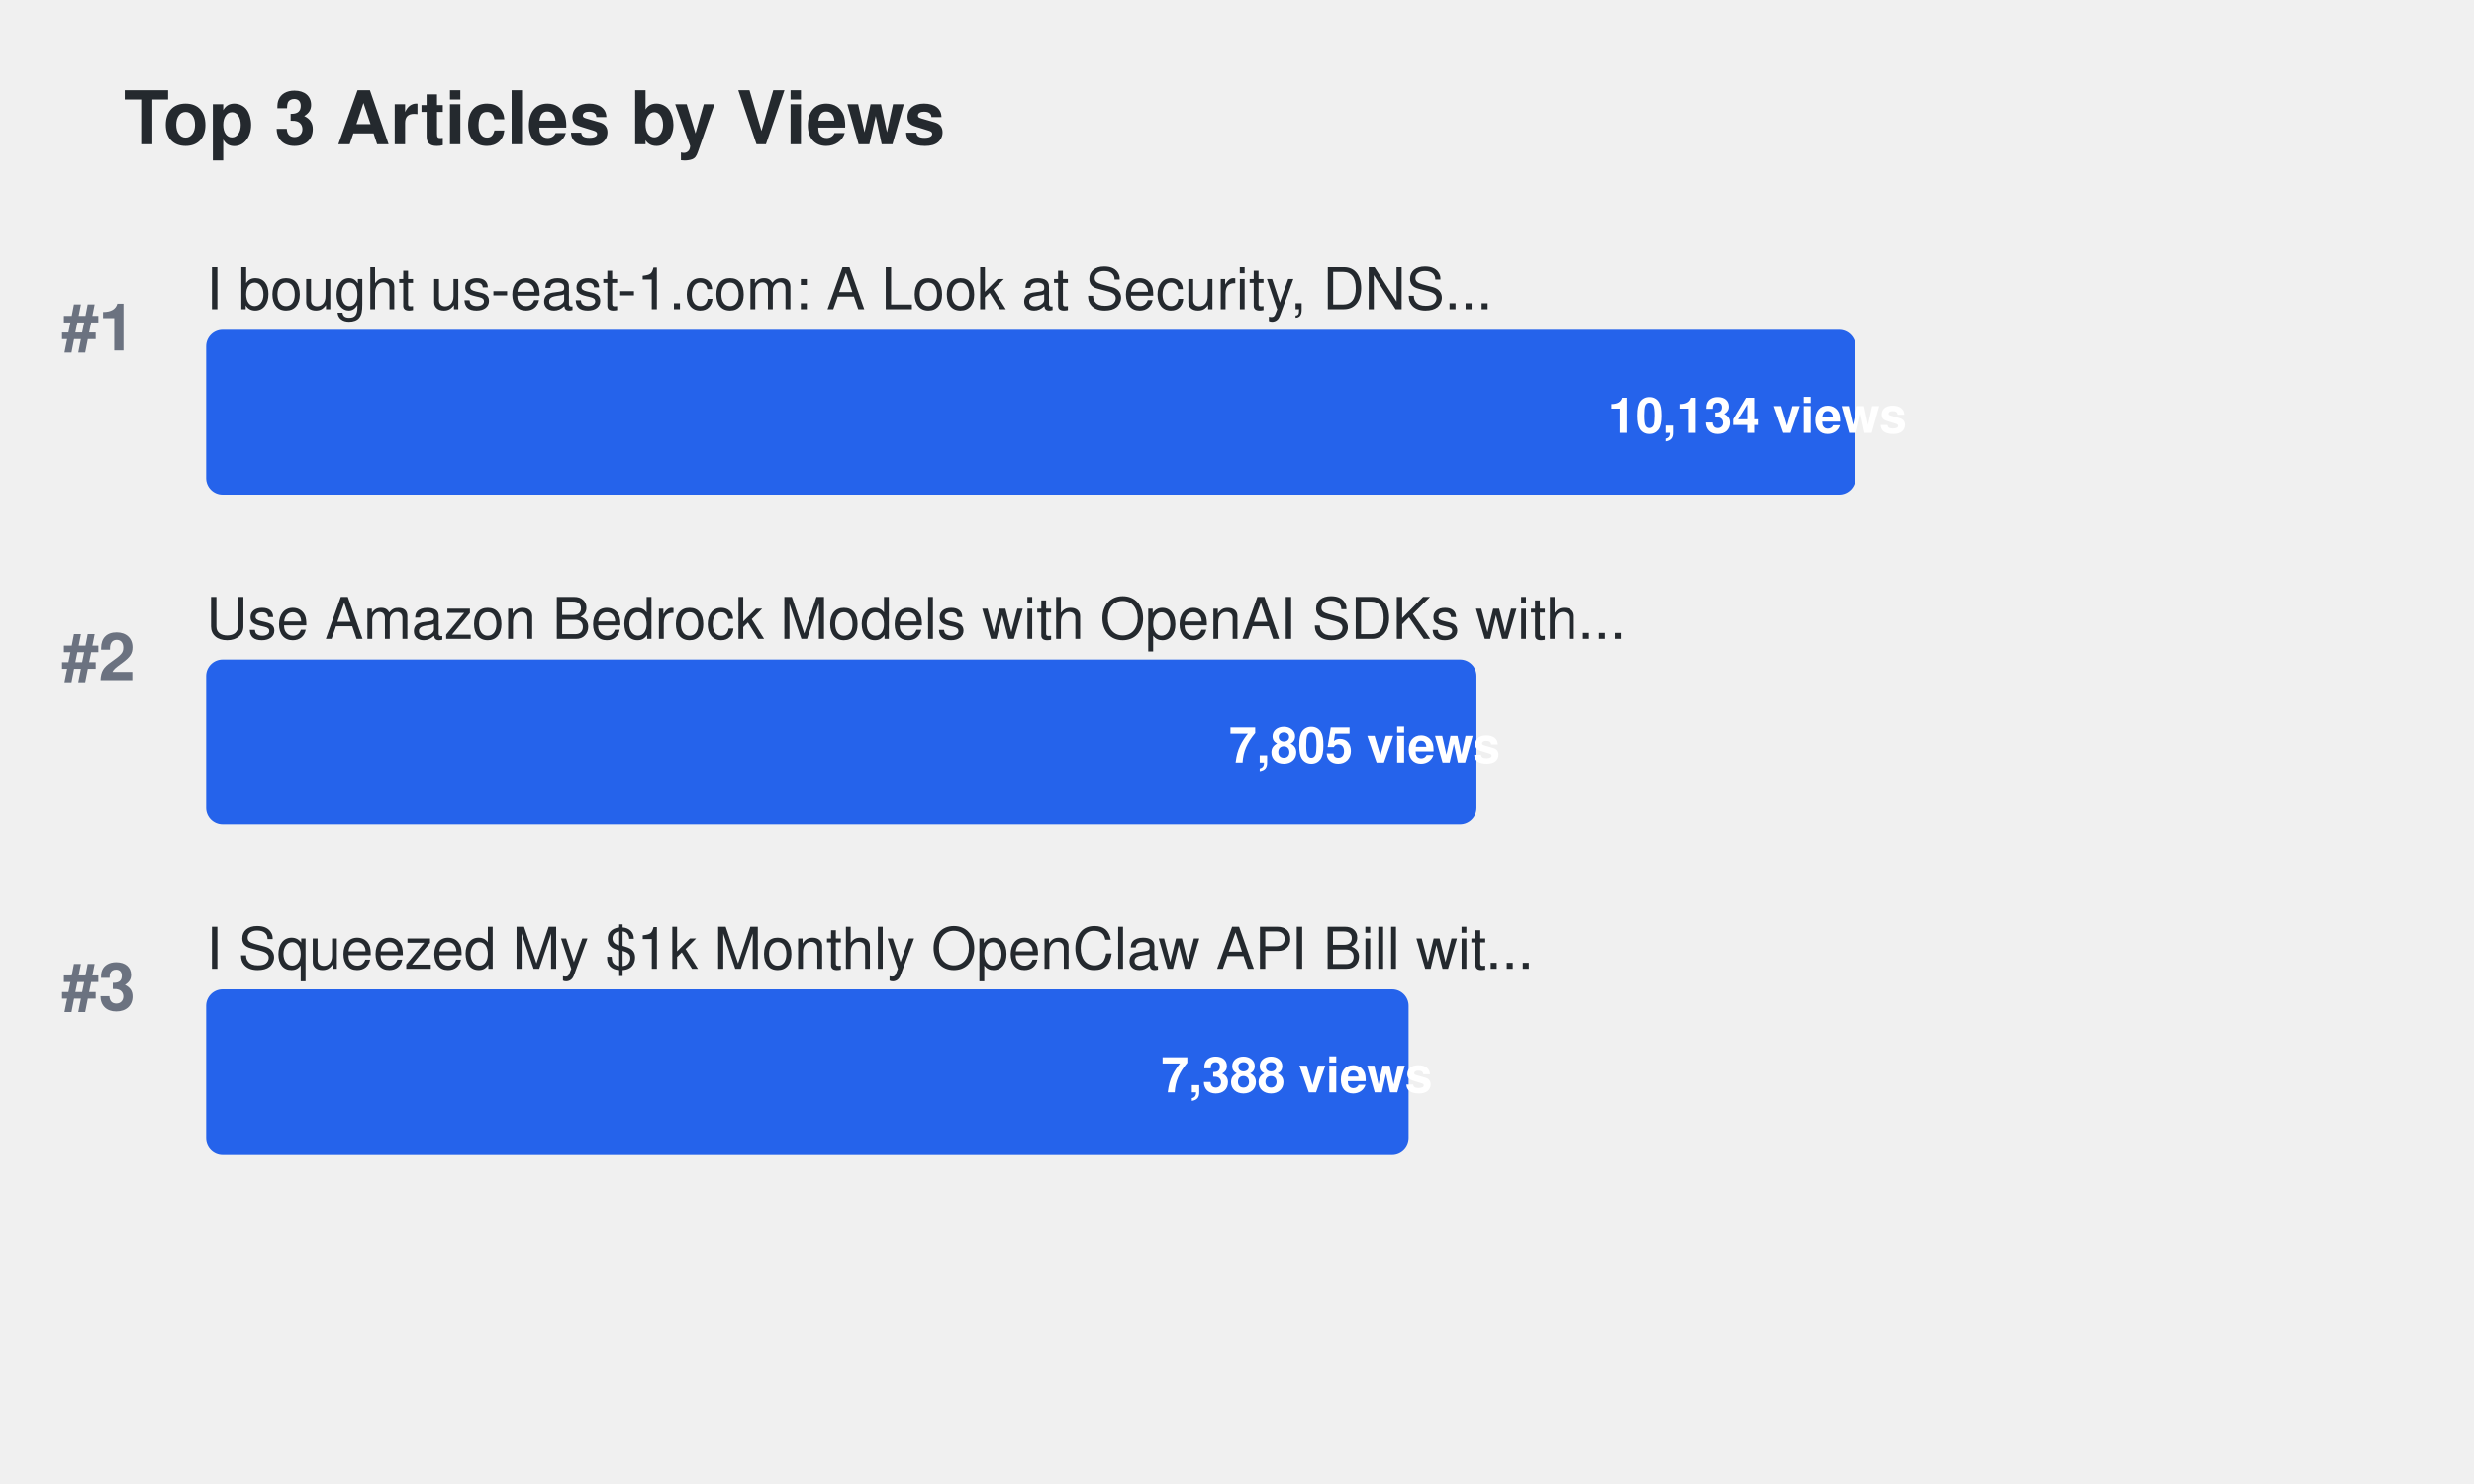
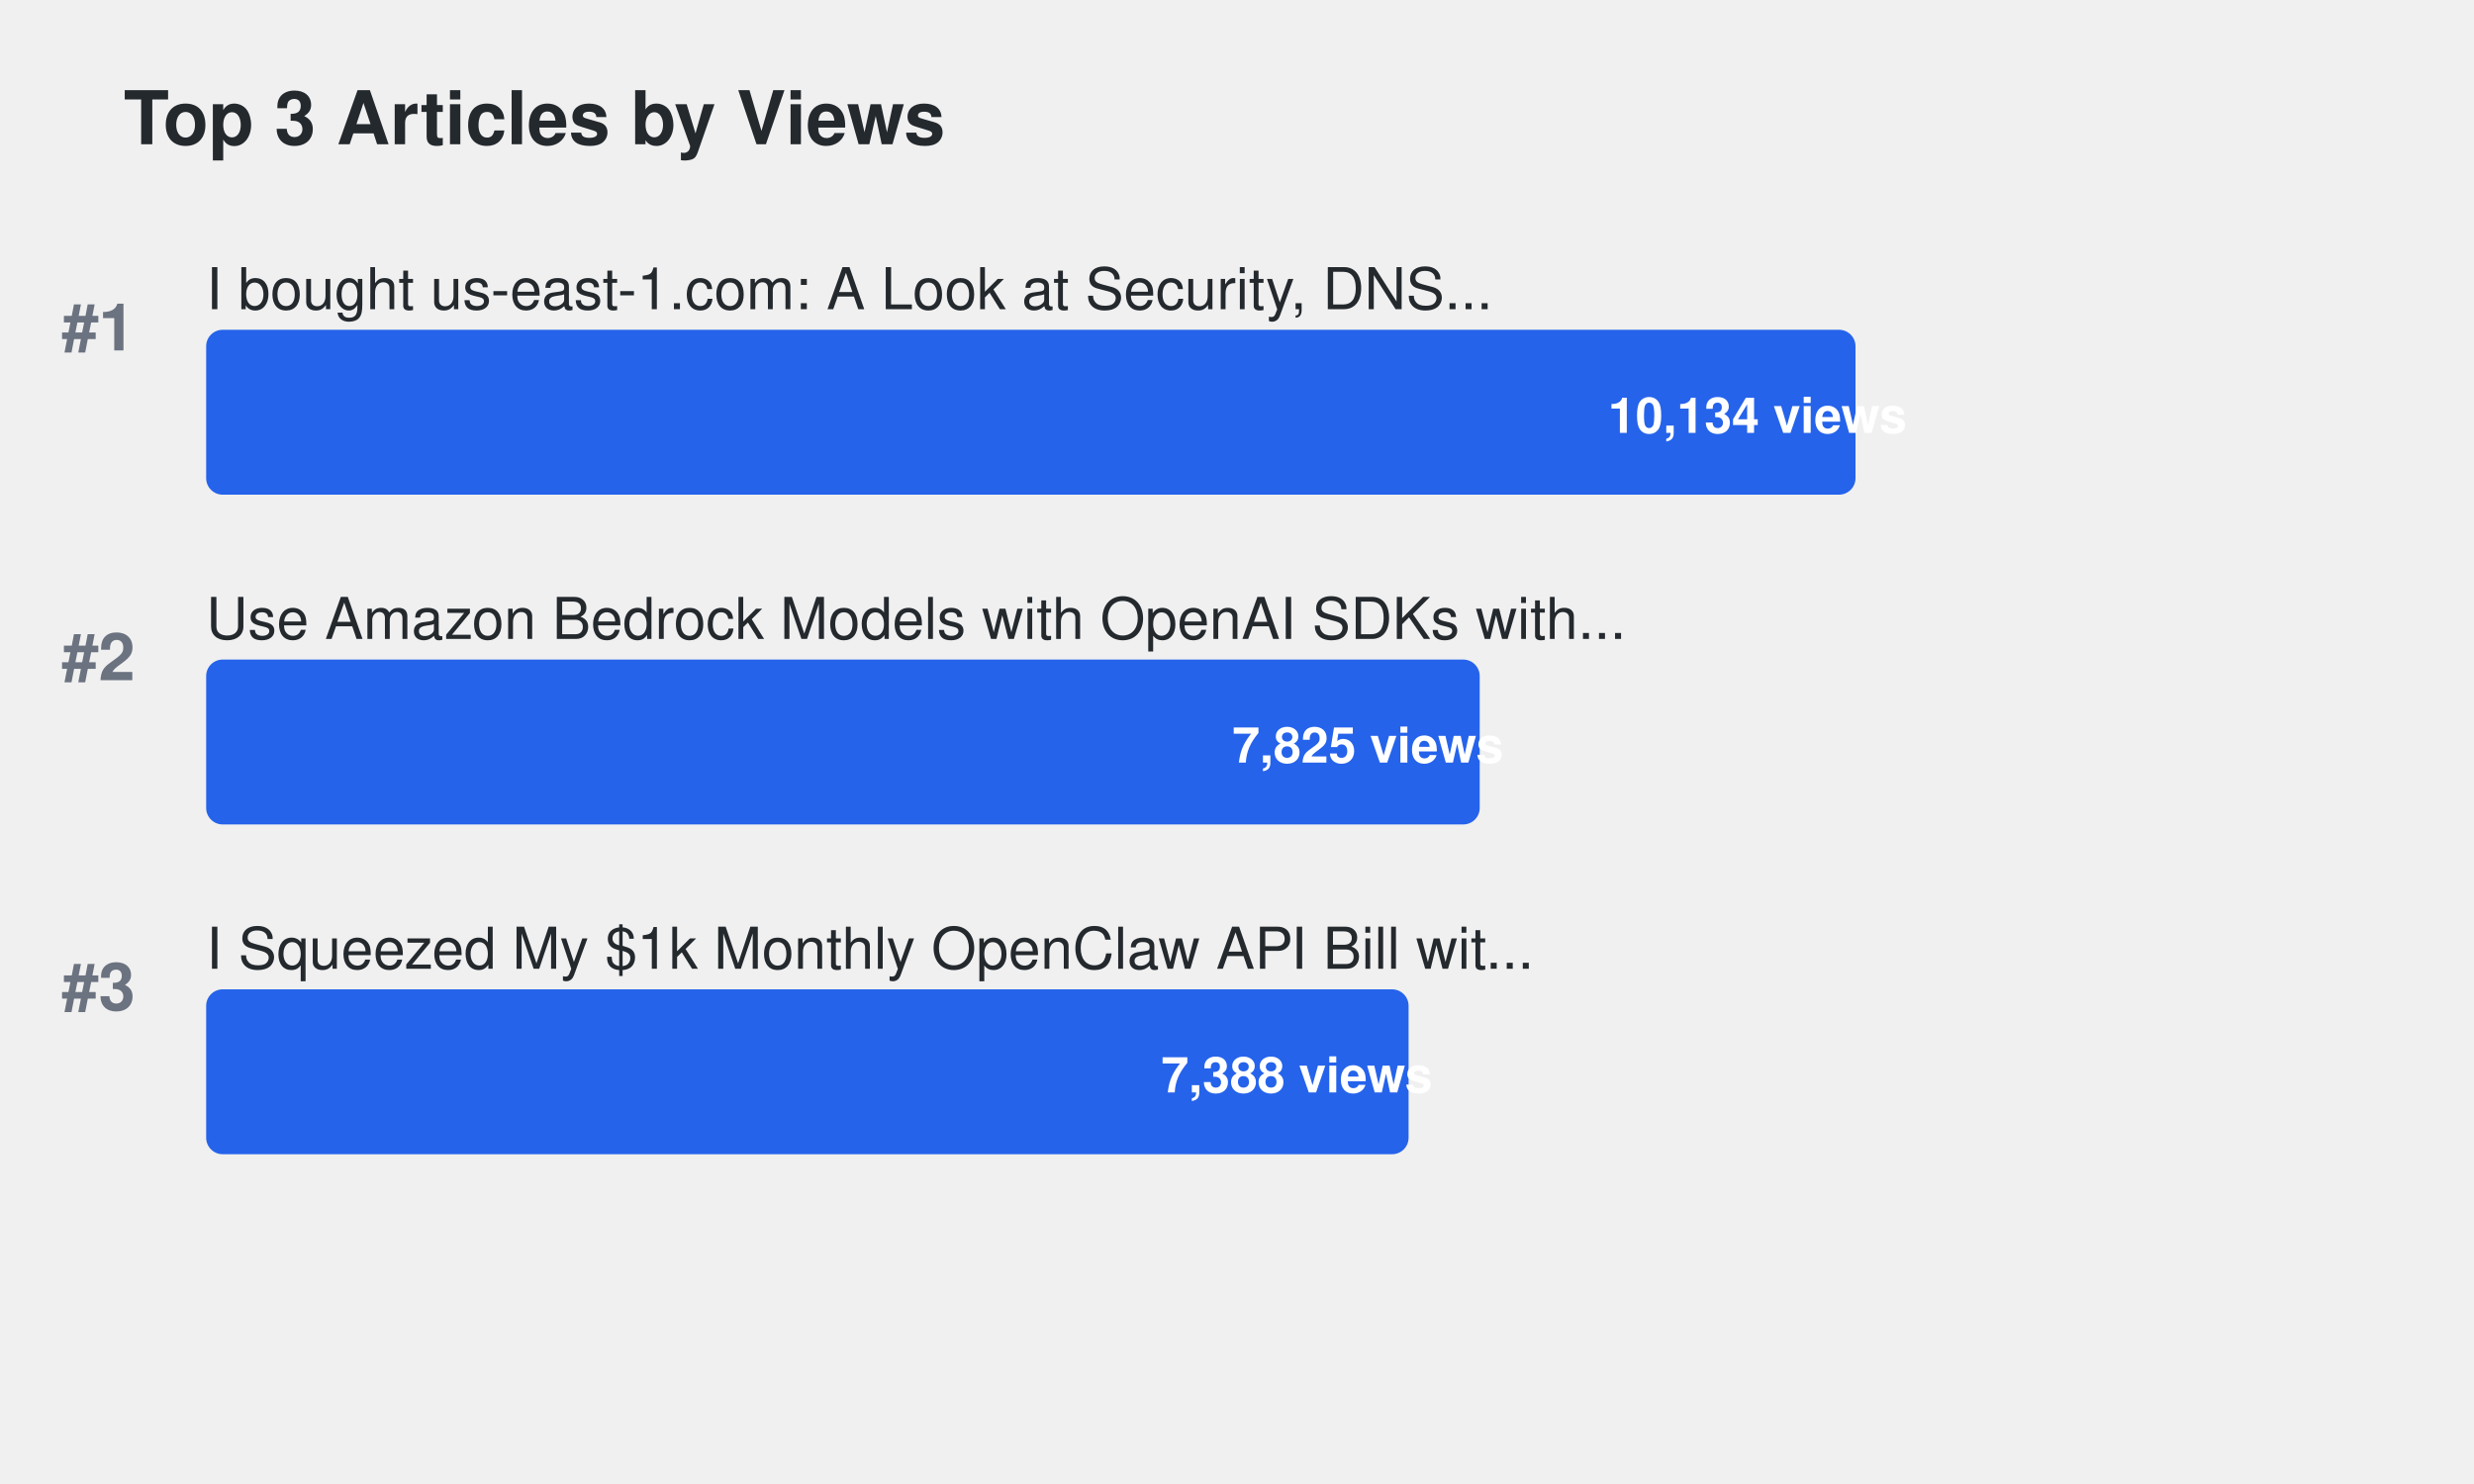
<svg xmlns="http://www.w3.org/2000/svg" width="600" height="360">
  <defs>
    <style>
.title { font-family: -apple-system, BlinkMacSystemFont, "Segoe UI", Helvetica, Arial, sans-serif; font-size: 18px; font-weight: 600; fill: #24292e; }
.article-title { font-family: -apple-system, BlinkMacSystemFont, "Segoe UI", Helvetica, Arial, sans-serif; font-size: 14px; font-weight: 500; fill: #24292e; }
.metric-value { font-family: -apple-system, BlinkMacSystemFont, "Segoe UI", Helvetica, Arial, sans-serif; font-size: 12px; font-weight: 600; fill: #ffffff; }
.rank { font-family: -apple-system, BlinkMacSystemFont, "Segoe UI", Helvetica, Arial, sans-serif; font-size: 16px; font-weight: 700; fill: #6b7280; }
.bar { rx: 4; ry: 4; }
.bar:hover { opacity: 0.8; cursor: pointer; }
a { text-decoration: none; }
a:hover .article-title { fill: #0969da; text-decoration: underline; }
a:hover .bar { opacity: 0.9; }
</style>
  </defs>
  <text x="30" y="35" class="title">Top 3 Articles by Views</text>
  <text x="15" y="85" class="rank">#1</text>
  <a href="https://dev.to/aws-builders/i-bought-us-east-1com-a-look-at-security-dns-traffic-and-protecting-aws-users-15ng" target="_blank">
    <text x="50" y="75" class="article-title">I bought us-east-1.com: A Look at Security, DNS...</text>
    <rect x="50" y="80" width="400.0" height="40" fill="#2563eb" class="bar">
</rect>
    <text x="390.0" y="105" class="metric-value" fill="#ffffff">10,134 views</text>
  </a>
  <text x="15" y="165" class="rank">#2</text>
  <a href="https://dev.to/aws-builders/use-amazon-bedrock-models-via-an-openai-api-compatible-serverless-endpoint-now-without-fixed-cost-5hf5" target="_blank">
    <text x="50" y="155" class="article-title">Use Amazon Bedrock Models with OpenAI SDKs with...</text>
-     <rect x="50" y="160" width="308.072" height="40" fill="#2563eb" class="bar">
+     <rect x="50" y="160" width="308.861" height="40" fill="#2563eb" class="bar">
</rect>
-     <text x="298.072" y="185" class="metric-value" fill="#ffffff">7,805 views</text>
+     <text x="298.861" y="185" class="metric-value" fill="#ffffff">7,825 views</text>
  </a>
  <text x="15" y="245" class="rank">#3</text>
  <a href="https://dev.to/aws-builders/i-squeezed-my-1k-monthly-openclaw-api-bill-with-20month-in-aws-credits-heres-the-exact-setup-3gj4" target="_blank">
    <text x="50" y="235" class="article-title">I Squeezed My $1k Monthly OpenClaw API Bill wit...</text>
    <rect x="50" y="240" width="291.612" height="40" fill="#2563eb" class="bar">
</rect>
    <text x="281.612" y="265" class="metric-value" fill="#ffffff">7,388 views</text>
  </a>
</svg>
